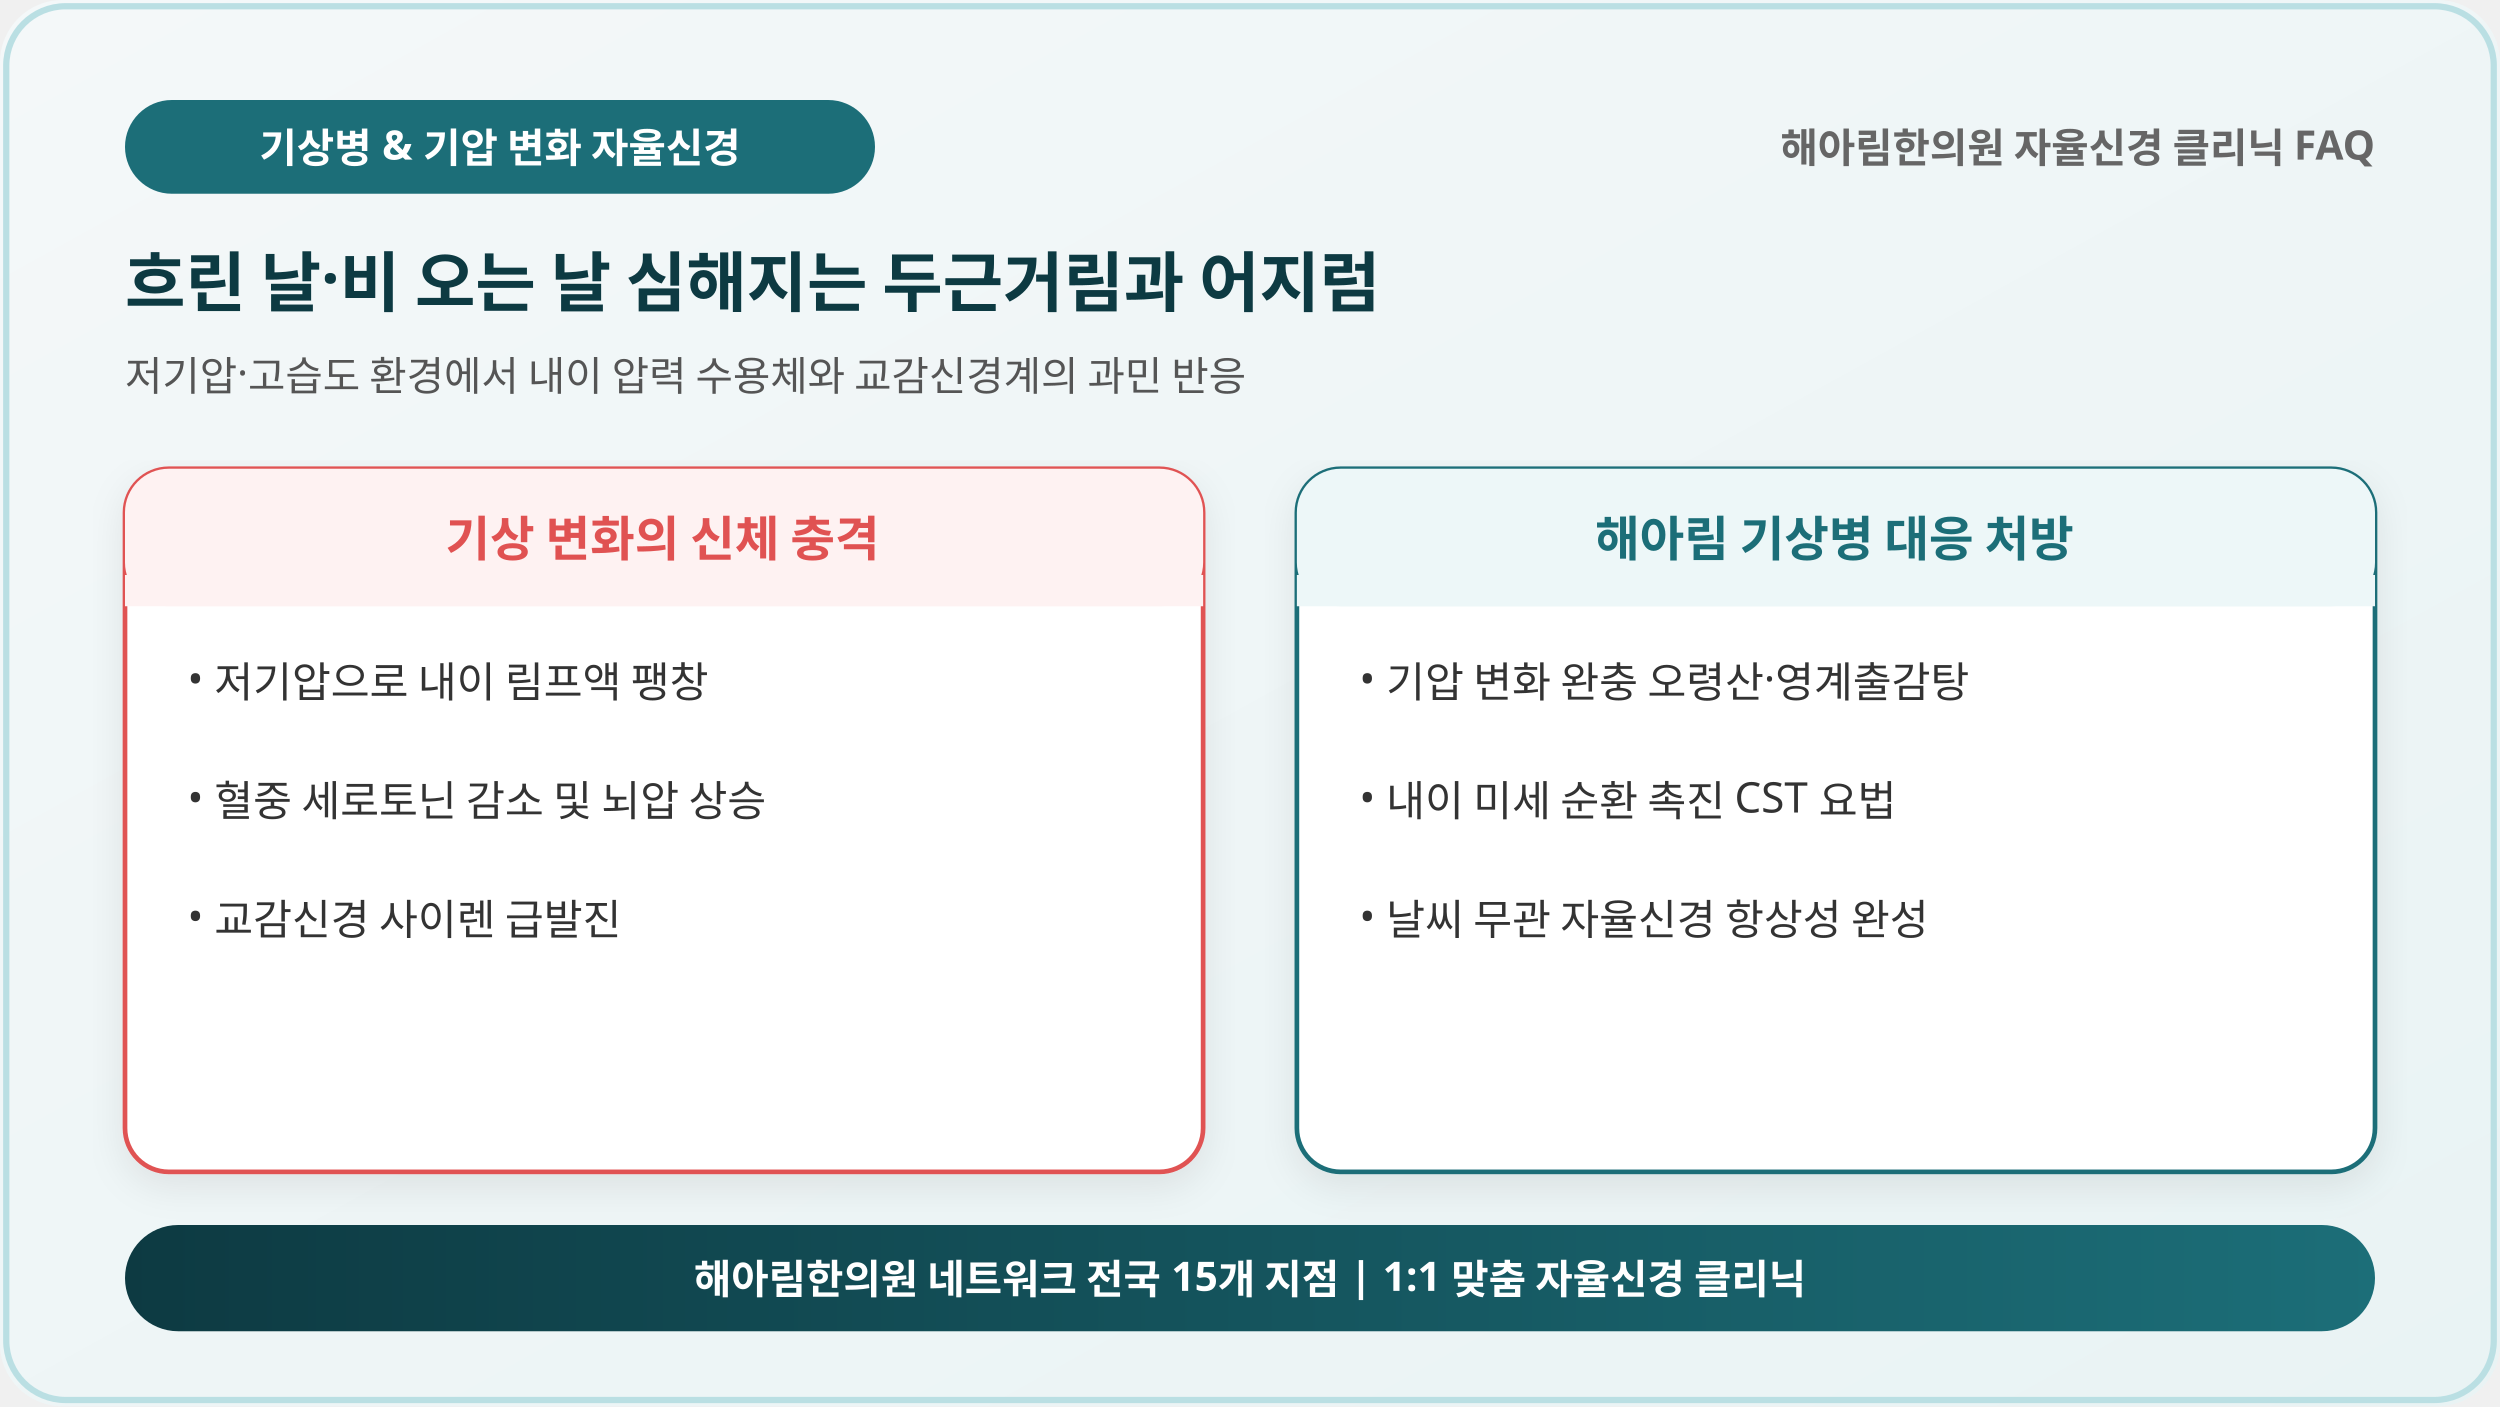
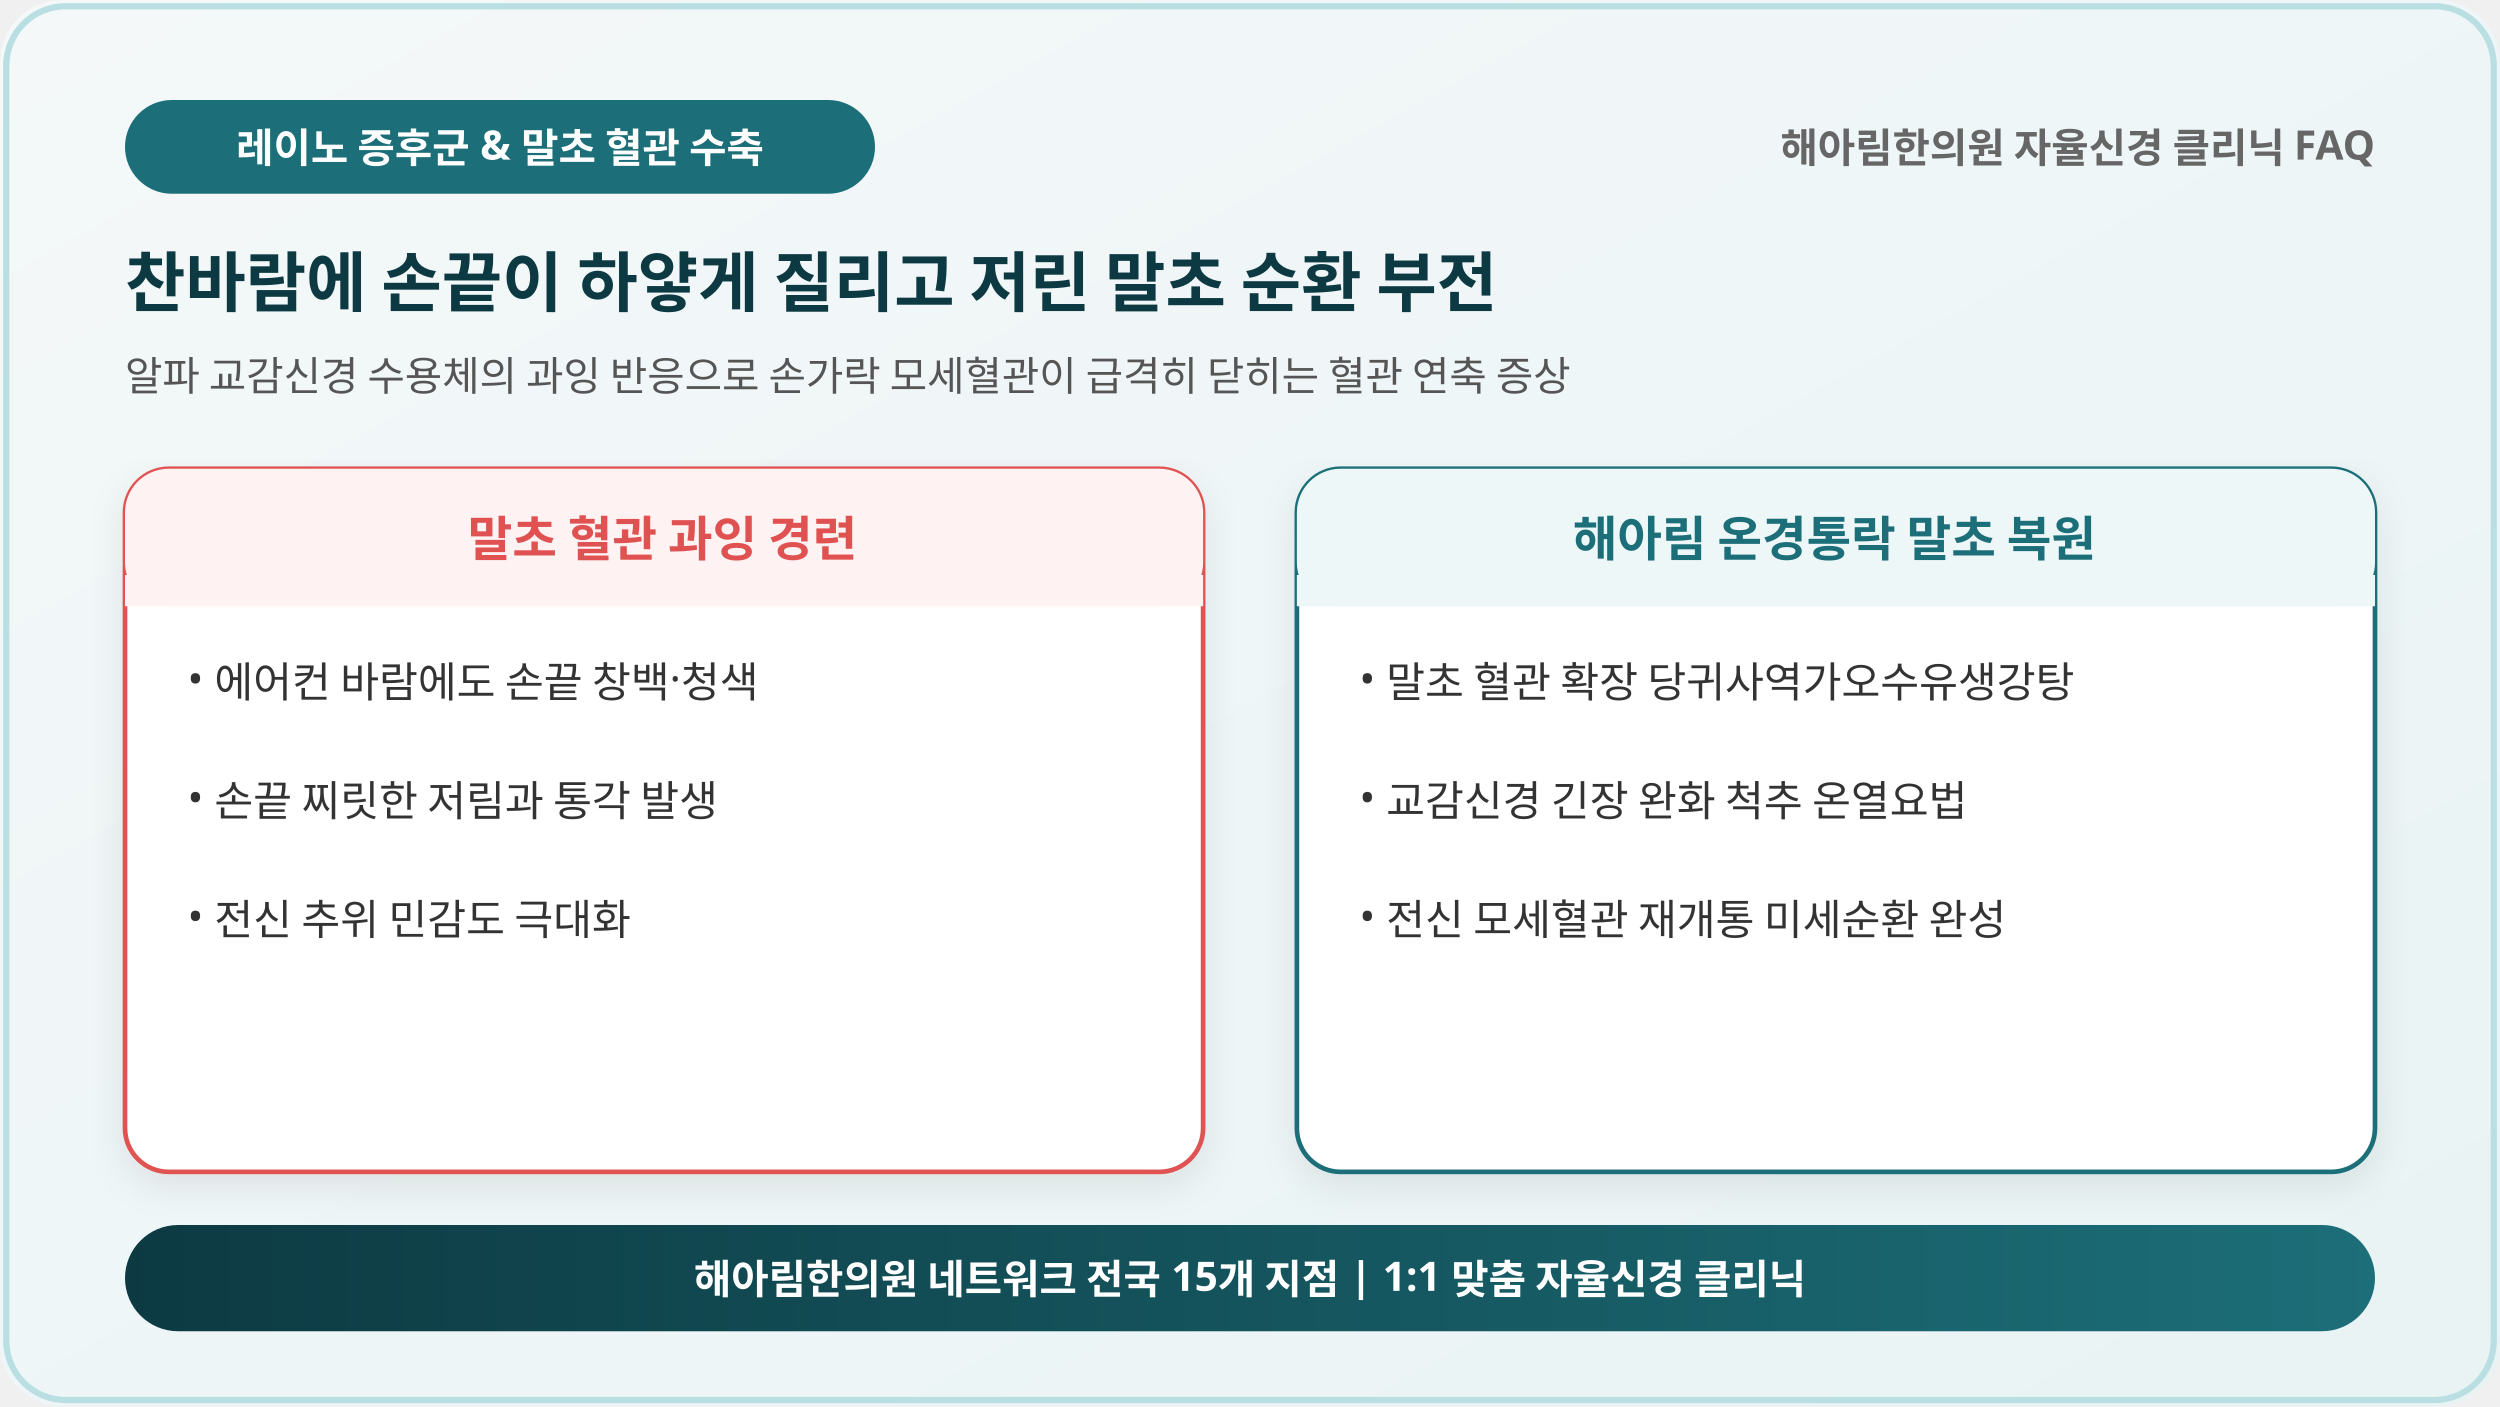
<svg xmlns="http://www.w3.org/2000/svg" viewBox="0 0 800 450" width="100%" height="100%">
  <defs>
    <linearGradient id="bgGrad" x1="0%" y1="0%" x2="100%" y2="100%">
      <stop offset="0%" stop-color="#f4f8f9" />
      <stop offset="100%" stop-color="#e9f3f4" />
    </linearGradient>
    <linearGradient id="headGrad" x1="0%" y1="0%" x2="100%" y2="0%">
      <stop offset="0%" stop-color="#0d3a42" />
      <stop offset="100%" stop-color="#1c6e78" />
    </linearGradient>
    <filter id="cardShadow" x="-3%" y="-3%" width="106%" height="110%">
      <feDropShadow dx="0" dy="4" stdDeviation="6" flood-opacity="0.08" />
    </filter>
  </defs>
  <rect width="800" height="450" fill="url(#bgGrad)" rx="20" />
  <rect x="2" y="2" width="796" height="446" fill="none" stroke="#badfe3" stroke-width="2" rx="19" />
  <rect x="40" y="32" width="240" height="30" rx="15" fill="#1c6e78" />
  <text x="160" y="52" text-anchor="middle" font-family="'Pretendard', sans-serif" font-size="13" font-weight="700" fill="#ffffff">
-     기상병 &amp; 기압 변화 자율신경
+     레이노 증후군 &amp; 말초 혈관 수축
  </text>
  <text x="760" y="52" text-anchor="end" font-family="'Pretendard', sans-serif" font-size="13" font-weight="600" fill="#666666">
    해아림한의원 자율신경 클리닉 FAQ
  </text>
  <text x="40" y="98" font-family="'Pretendard', sans-serif" font-size="21" font-weight="800" fill="#0d3a42">
-     흐린 날·비 오는 날 심해지는 두근거림과 어지럼
+     찬바람에 손끝이 하얗게 질리고 저린 말초 순환 부전
  </text>
  <text x="40" y="125" font-family="'Pretendard', sans-serif" font-size="13" font-weight="500" fill="#555555">
-     저기압·고습도 환경에서 내이 압력 수용체와 교감신경계의 과민 반응
+     알파 교감신경 수용체의 과잉 반응으로 손가락 모세혈관이 급격히 닫히는 혈관 연축 증상
  </text>
  <rect x="40" y="150" width="345" height="225" rx="14" fill="#ffffff" stroke="#e05252" stroke-width="1.5" filter="url(#cardShadow)" />
  <rect x="40" y="150" width="345" height="44" rx="14" fill="#fef2f2" />
  <rect x="40" y="184" width="345" height="10" fill="#fef2f2" />
  <text x="212" y="178" text-anchor="middle" font-family="'Pretendard', sans-serif" font-size="15.5" font-weight="700" fill="#e05252">
-     기상 변화의 신체 충격
+     말초 혈관 과잉 경련
  </text>
  <g transform="translate(60, 222)">
-     <text x="0" y="0" font-family="'Pretendard', sans-serif" font-size="13.5" fill="#333333" font-weight="500">• 저기압으로 내이 림프액 팽창</text>
-     <text x="0" y="38" font-family="'Pretendard', sans-serif" font-size="13.5" fill="#333333" font-weight="500">• 혈중 세로토닌 감소 및 뇌압 상승</text>
-     <text x="0" y="76" font-family="'Pretendard', sans-serif" font-size="13.5" fill="#333333" font-weight="500">• 교감신경 사이렌 급발진</text>
+     <text x="0" y="0" font-family="'Pretendard', sans-serif" font-size="13.5" fill="#333333" font-weight="500">• 에어컨 바람에도 손끝 창백·청색</text>
+     <text x="0" y="38" font-family="'Pretendard', sans-serif" font-size="13.5" fill="#333333" font-weight="500">• 손끝 찌릿한 저림과 통각 발생</text>
+     <text x="0" y="76" font-family="'Pretendard', sans-serif" font-size="13.5" fill="#333333" font-weight="500">• 전신 추위 민감도 극대화</text>
  </g>
  <rect x="415" y="150" width="345" height="225" rx="14" fill="#ffffff" stroke="#1c6e78" stroke-width="1.5" filter="url(#cardShadow)" />
  <rect x="415" y="150" width="345" height="44" rx="14" fill="#edf7f8" />
  <rect x="415" y="184" width="345" height="10" fill="#edf7f8" />
  <text x="587" y="178" text-anchor="middle" font-family="'Pretendard', sans-serif" font-size="15.5" font-weight="700" fill="#1c6e78">
-     해아림 기상병 대응 처방
+     해아림 온경통락 말초 복원
  </text>
  <g transform="translate(435, 222)">
-     <text x="0" y="0" font-family="'Pretendard', sans-serif" font-size="13.5" fill="#333333" font-weight="500">• 기압 변화 완충 오령산·영계출감탕</text>
-     <text x="0" y="38" font-family="'Pretendard', sans-serif" font-size="13.5" fill="#333333" font-weight="500">• 내이 미세 순환 촉진 CST 요법</text>
-     <text x="0" y="76" font-family="'Pretendard', sans-serif" font-size="13.5" fill="#333333" font-weight="500">• 날씨 무관 자율신경 항상성 완성</text>
+     <text x="0" y="0" font-family="'Pretendard', sans-serif" font-size="13.5" fill="#333333" font-weight="500">• 말초 혈관 확장 당귀사역가오수유생강탕</text>
+     <text x="0" y="38" font-family="'Pretendard', sans-serif" font-size="13.5" fill="#333333" font-weight="500">• 교감신경 긴장 완화 척추 온열요법</text>
+     <text x="0" y="76" font-family="'Pretendard', sans-serif" font-size="13.5" fill="#333333" font-weight="500">• 전신 모세혈관 재개통 미세순환 완성</text>
  </g>
  <rect x="40" y="392" width="720" height="34" rx="17" fill="url(#headGrad)" />
  <text x="400" y="414" text-anchor="middle" font-family="'Pretendard', sans-serif" font-size="13" font-weight="700" fill="#ffffff">
    해아림한의원 네트워크 전국 15개 지점 | 1:1 맞춤 자율신경 클리닉
  </text>
</svg>
